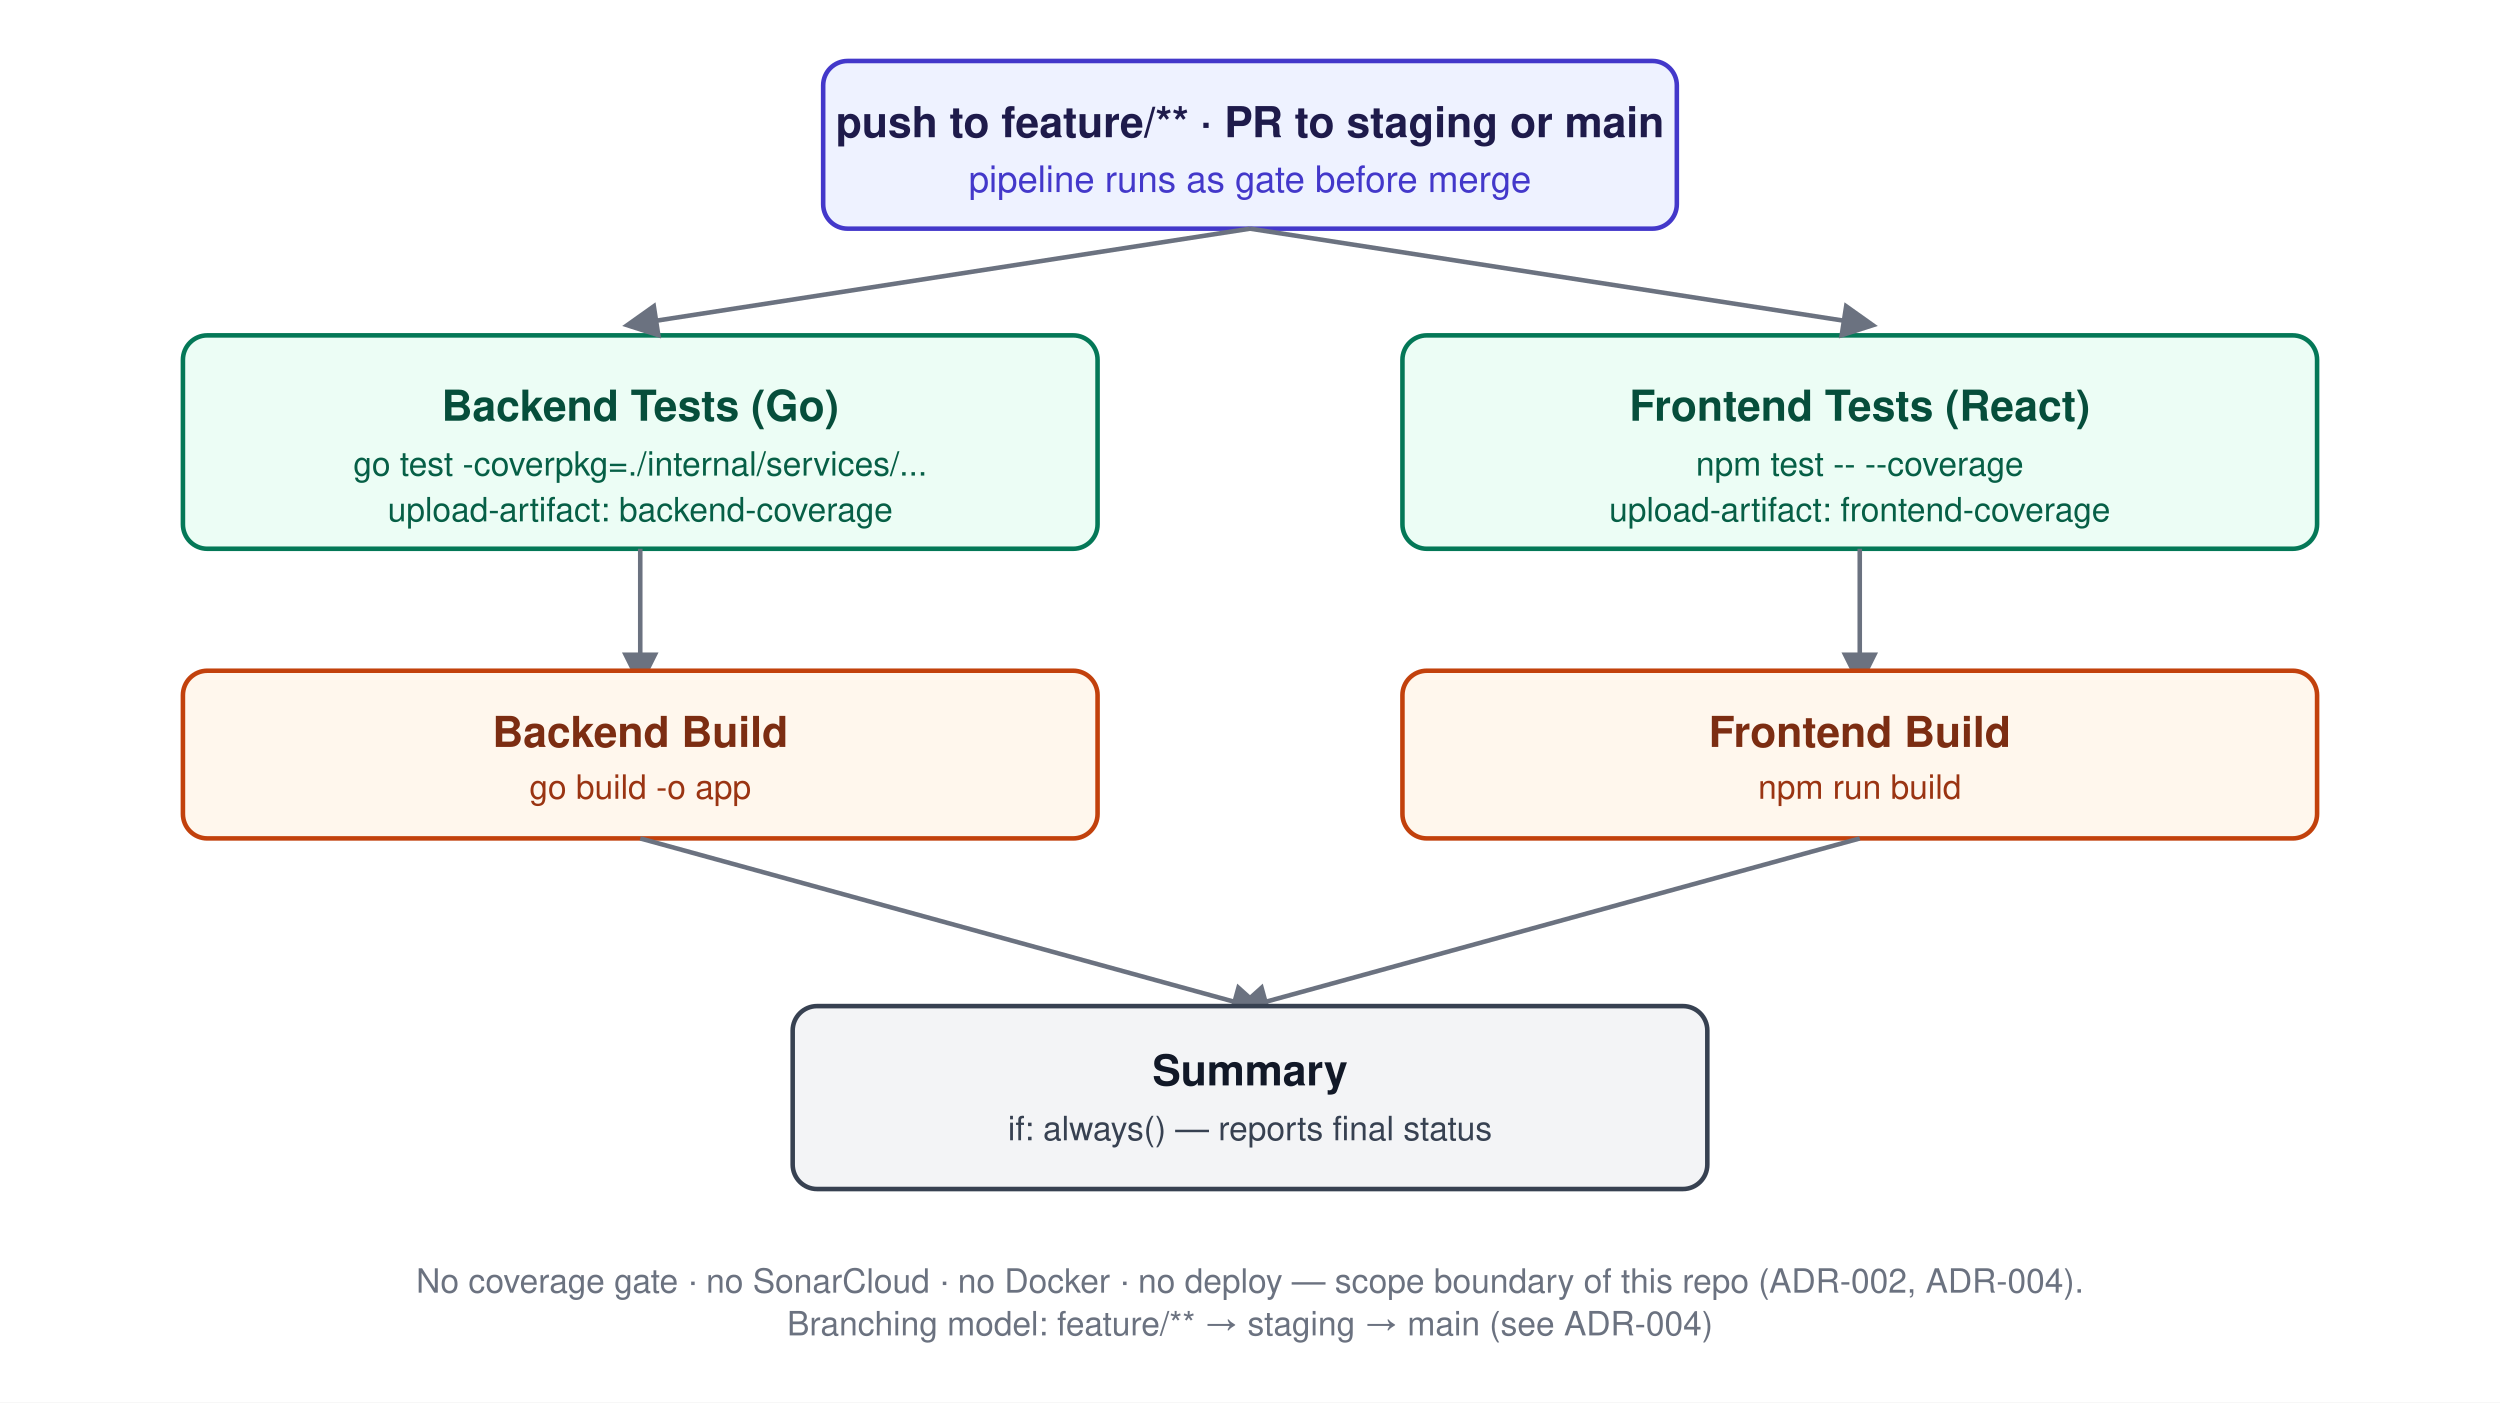
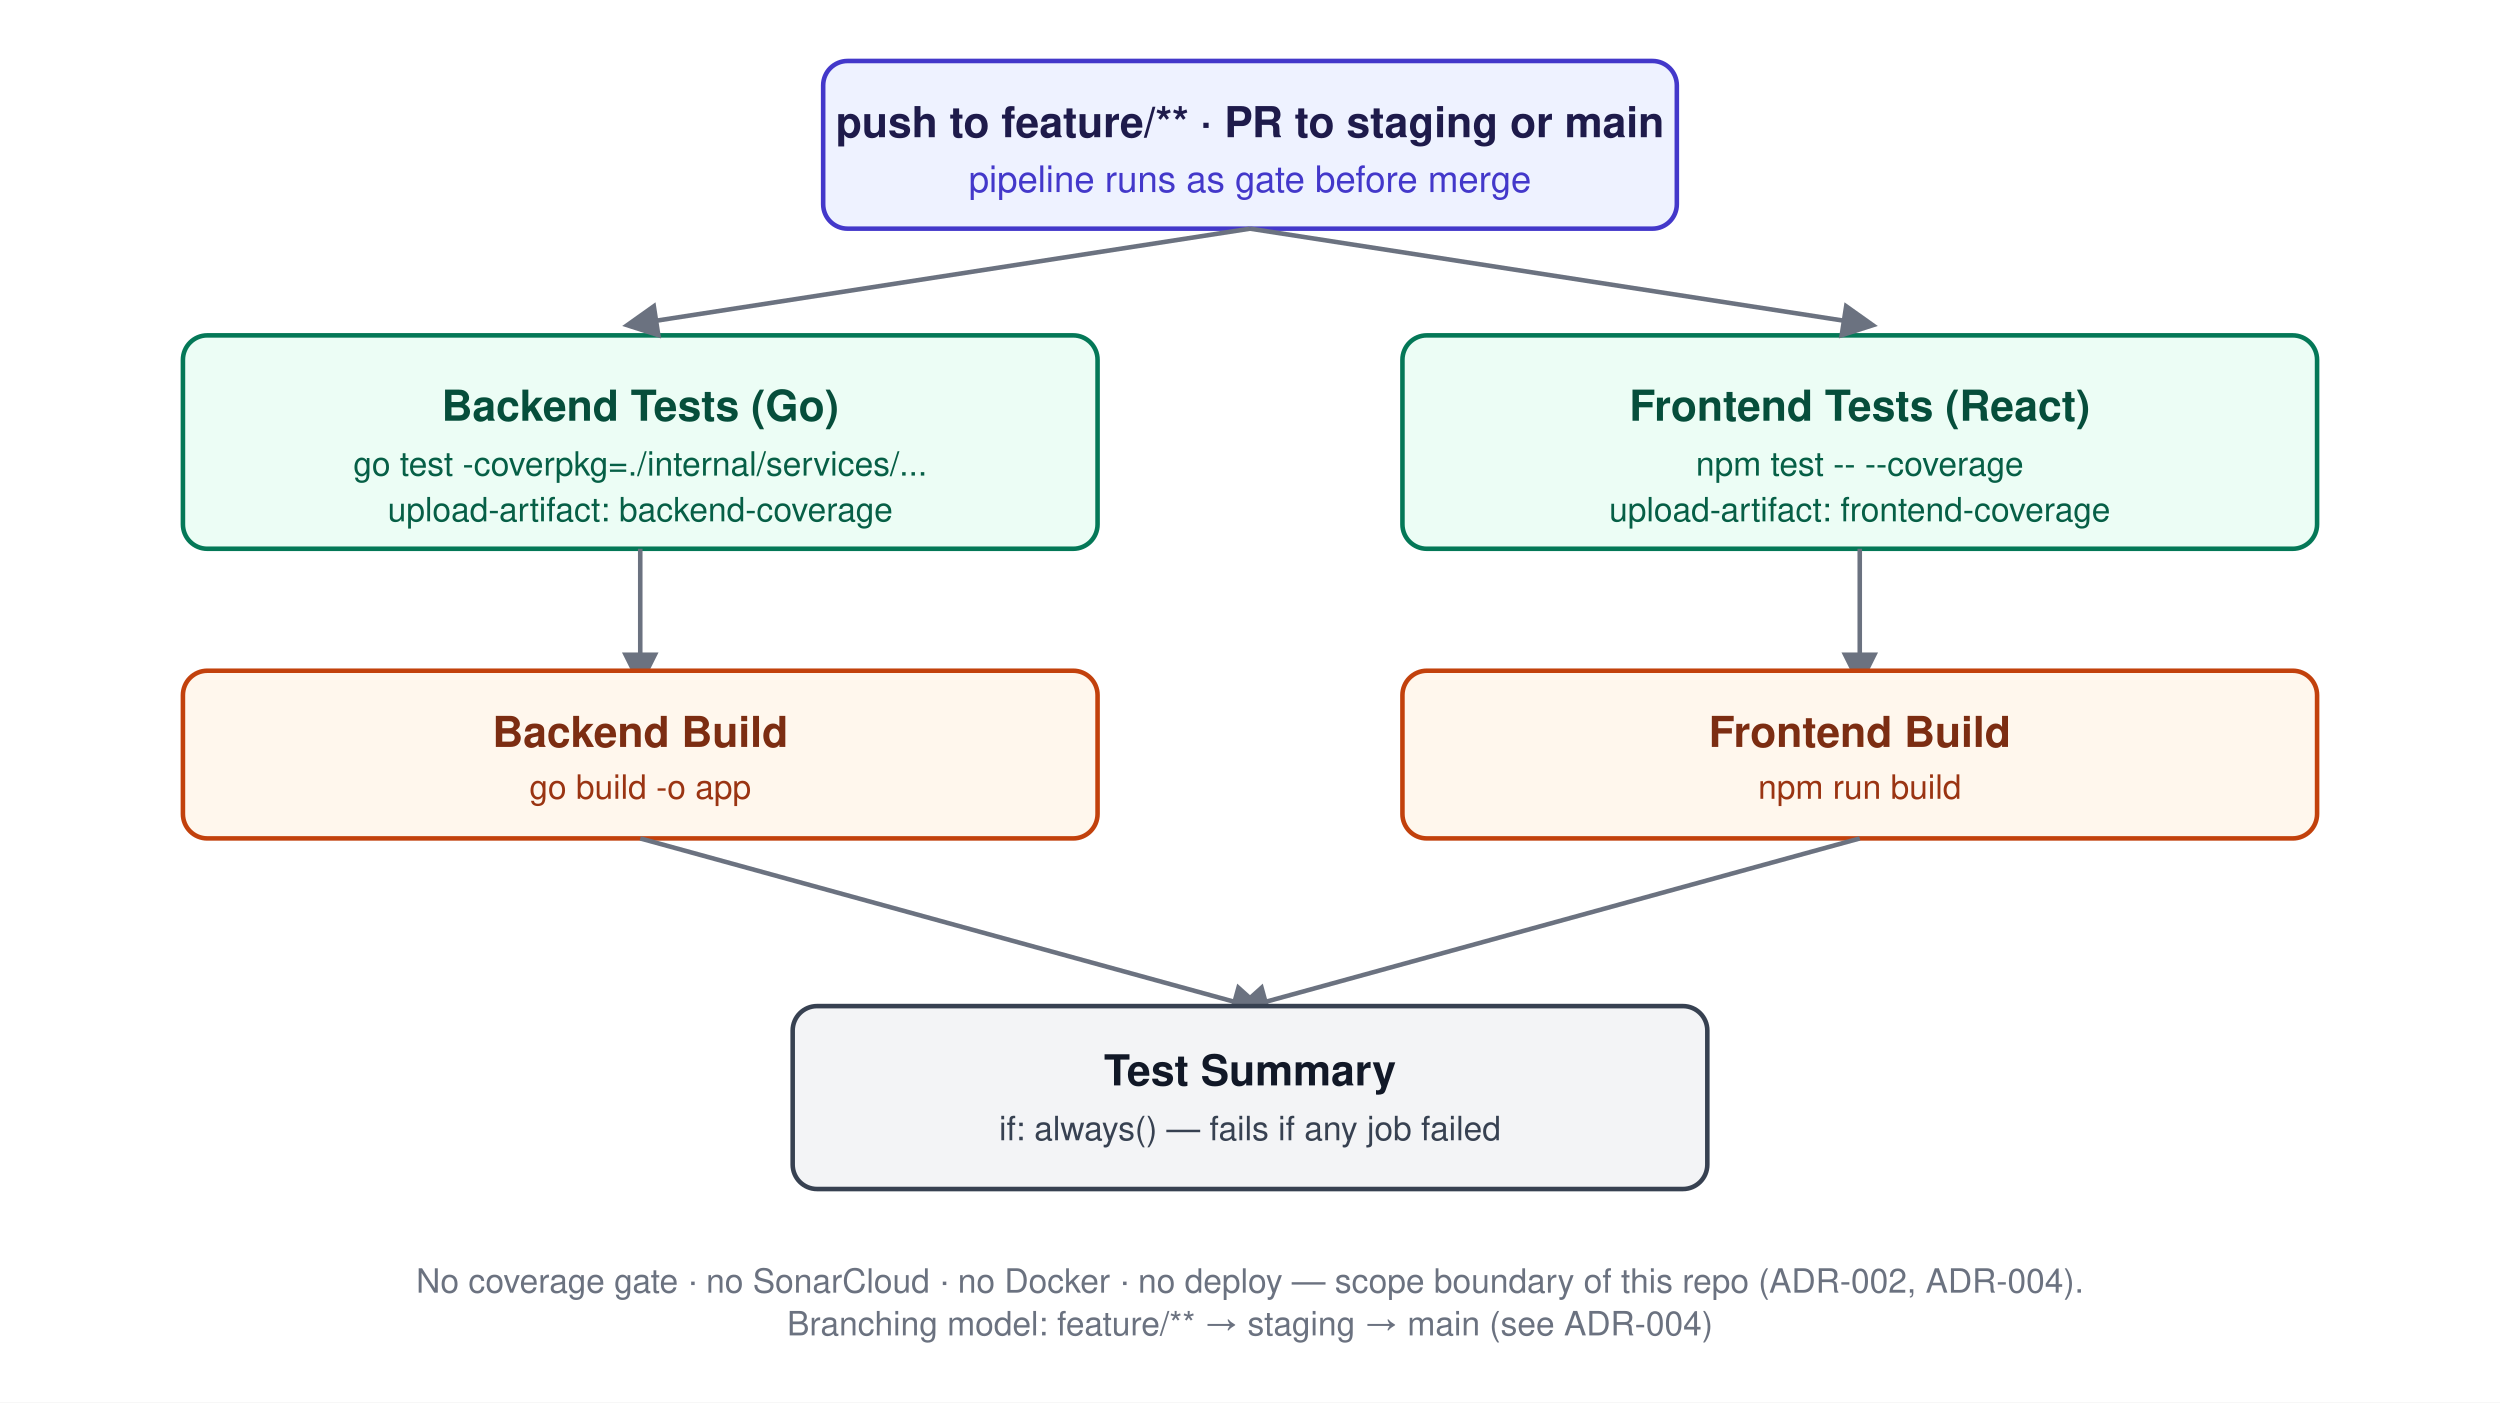
<svg xmlns="http://www.w3.org/2000/svg" viewBox="0 0 820 460" font-family="Helvetica, Arial, sans-serif">
  <rect width="820" height="460" fill="#ffffff" />
  <rect x="270" y="20" width="280" height="55" rx="8" fill="#eef2ff" stroke="#4338ca" stroke-width="1.5" />
  <text x="410" y="45" text-anchor="middle" font-size="14" font-weight="600" fill="#1e1b4b">push to feature/** · PR to staging or main</text>
  <text x="410" y="63" text-anchor="middle" font-size="12" fill="#4338ca">pipeline runs as gate before merge</text>
  <rect x="60" y="110" width="300" height="70" rx="8" fill="#ecfdf5" stroke="#047857" stroke-width="1.5" />
  <text x="210" y="138" text-anchor="middle" font-size="14" font-weight="600" fill="#064e3b">Backend Tests (Go)</text>
  <text x="210" y="156" text-anchor="middle" font-size="11" fill="#065f46">go test -coverpkg=./internal/services/...</text>
  <text x="210" y="171" text-anchor="middle" font-size="11" fill="#065f46">upload-artifact: backend-coverage</text>
  <rect x="460" y="110" width="300" height="70" rx="8" fill="#ecfdf5" stroke="#047857" stroke-width="1.5" />
  <text x="610" y="138" text-anchor="middle" font-size="14" font-weight="600" fill="#064e3b">Frontend Tests (React)</text>
  <text x="610" y="156" text-anchor="middle" font-size="11" fill="#065f46">npm test -- --coverage</text>
  <text x="610" y="171" text-anchor="middle" font-size="11" fill="#065f46">upload-artifact: frontend-coverage</text>
  <line x1="410" y1="75" x2="210" y2="106" stroke="#6b7280" stroke-width="1.5" marker-end="url(#arrow)" />
  <line x1="410" y1="75" x2="610" y2="106" stroke="#6b7280" stroke-width="1.5" marker-end="url(#arrow)" />
  <line x1="210" y1="180" x2="210" y2="220" stroke="#6b7280" stroke-width="1.5" marker-end="url(#arrow)" />
  <line x1="610" y1="180" x2="610" y2="220" stroke="#6b7280" stroke-width="1.5" marker-end="url(#arrow)" />
  <rect x="60" y="220" width="300" height="55" rx="8" fill="#fff7ed" stroke="#c2410c" stroke-width="1.5" />
  <text x="210" y="245" text-anchor="middle" font-size="14" font-weight="600" fill="#7c2d12">Backend Build</text>
  <text x="210" y="262" text-anchor="middle" font-size="11" fill="#9a3412">go build -o app</text>
  <rect x="460" y="220" width="300" height="55" rx="8" fill="#fff7ed" stroke="#c2410c" stroke-width="1.5" />
  <text x="610" y="245" text-anchor="middle" font-size="14" font-weight="600" fill="#7c2d12">Frontend Build</text>
  <text x="610" y="262" text-anchor="middle" font-size="11" fill="#9a3412">npm run build</text>
  <line x1="210" y1="275" x2="410" y2="330" stroke="#6b7280" stroke-width="1.5" marker-end="url(#arrow)" />
  <line x1="610" y1="275" x2="410" y2="330" stroke="#6b7280" stroke-width="1.5" marker-end="url(#arrow)" />
  <rect x="260" y="330" width="300" height="60" rx="8" fill="#f3f4f6" stroke="#374151" stroke-width="1.5" />
-   <text x="410" y="356" text-anchor="middle" font-size="14" font-weight="600" fill="#111827">Summary</text>
-   <text x="410" y="374" text-anchor="middle" font-size="11" fill="#374151">if: always() — reports final status</text>
+   <text x="410" y="356" text-anchor="middle" font-size="14" font-weight="600" fill="#111827">Test Summary</text>
+   <text x="410" y="374" text-anchor="middle" font-size="11" fill="#374151">if: always() — fails if any job failed</text>
  <text x="410" y="424" text-anchor="middle" font-size="11" fill="#6b7280">No coverage gate · no SonarCloud · no Docker · no deploy — scope boundary of this repo (ADR-002, ADR-004).</text>
  <text x="410" y="438" text-anchor="middle" font-size="11" fill="#6b7280">Branching model: feature/** → staging → main (see ADR-004)</text>
  <defs>
    <marker id="arrow" markerWidth="8" markerHeight="8" refX="4" refY="4" orient="auto">
      <path d="M0,0 L8,4 L0,8 Z" fill="#6b7280" />
    </marker>
  </defs>
</svg>
